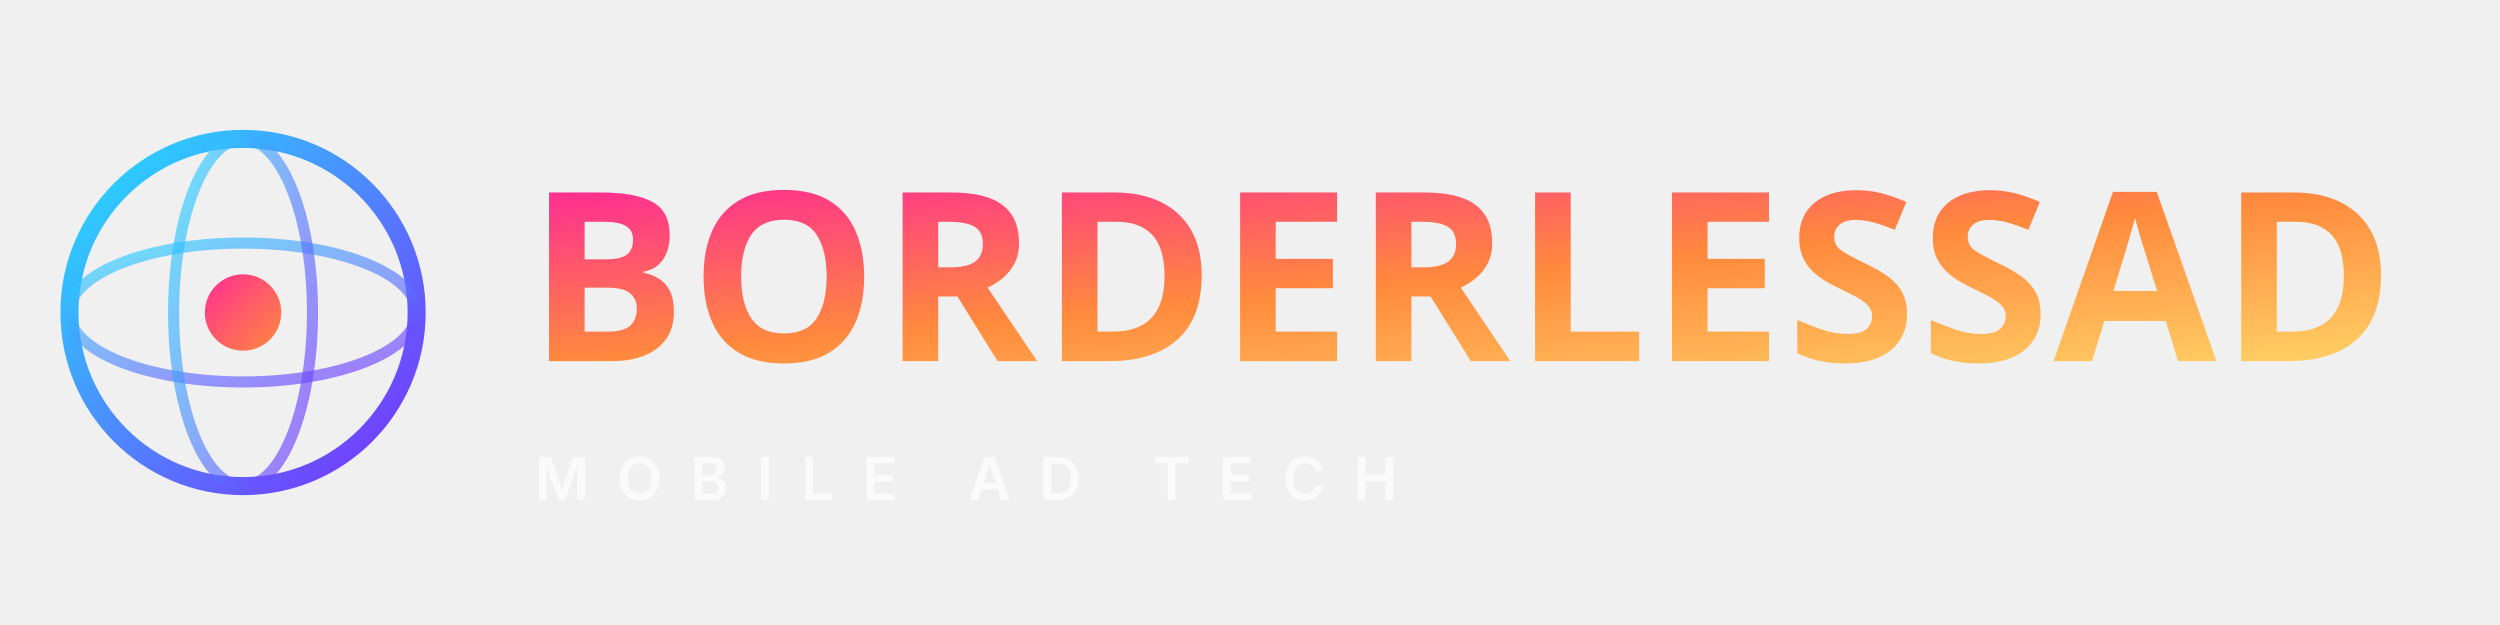
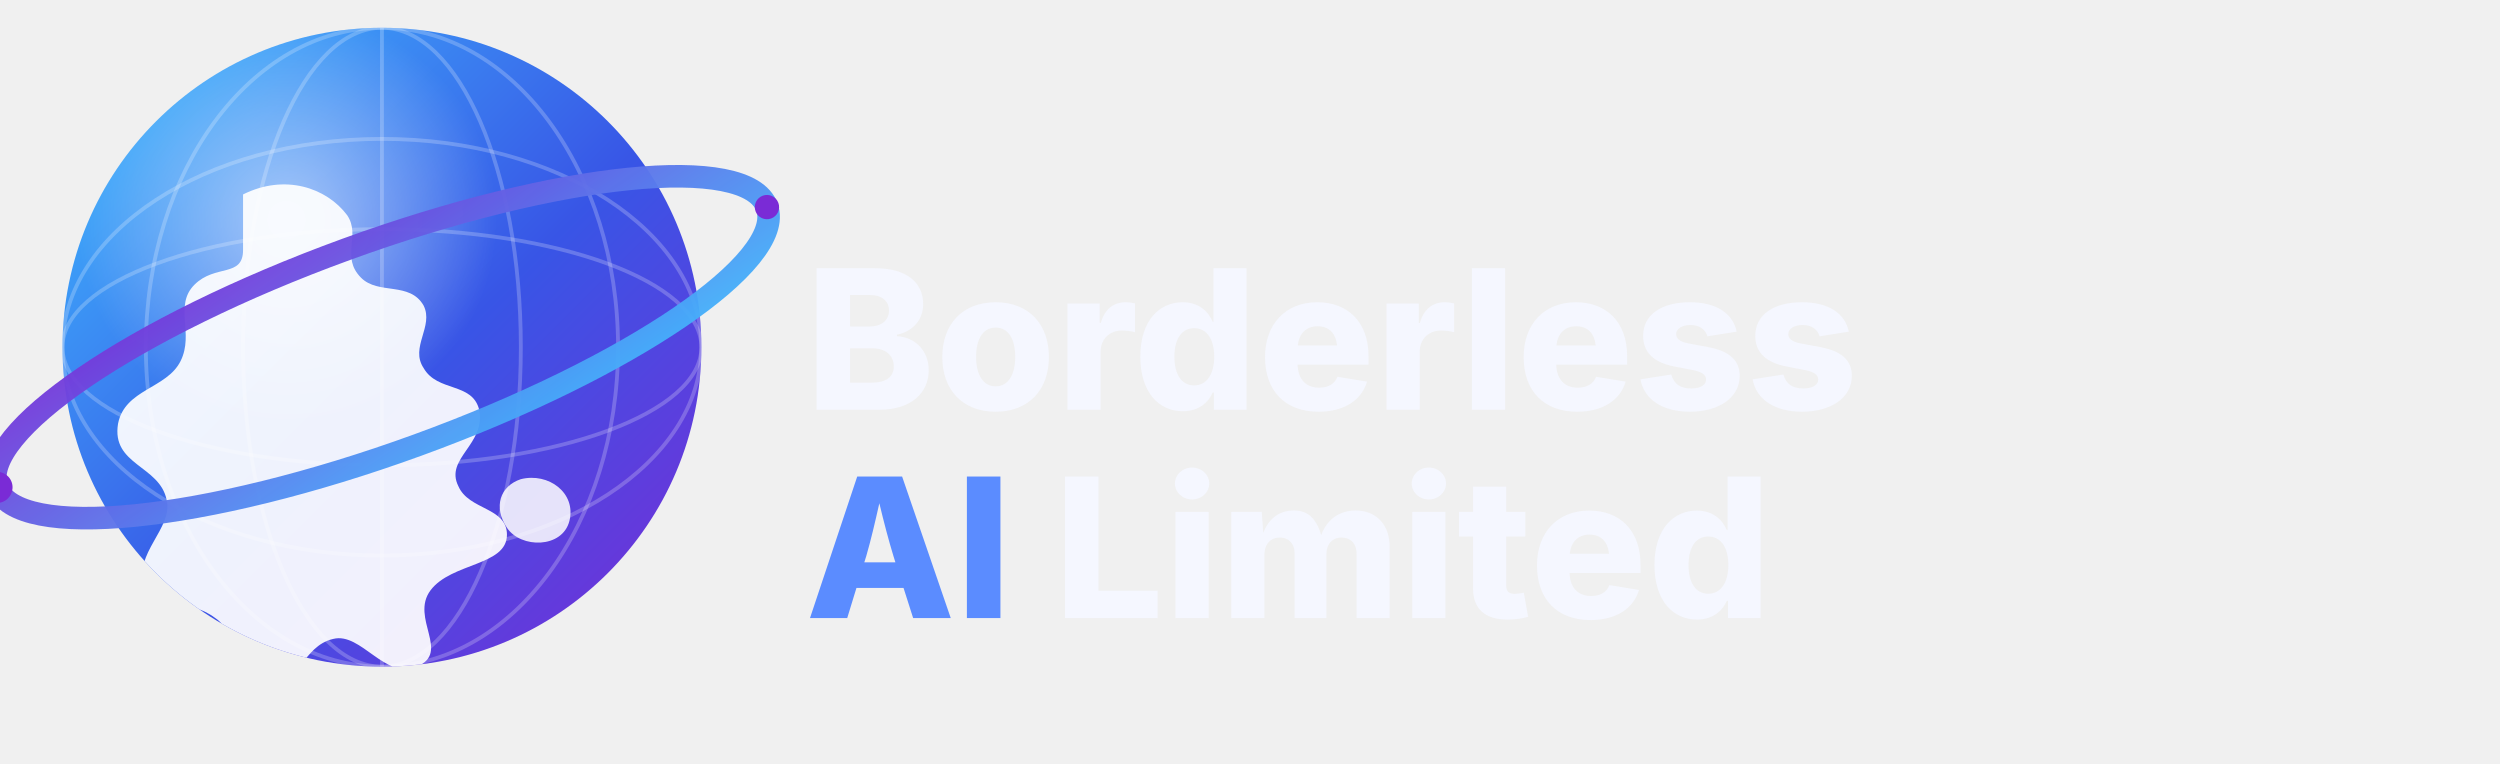
- <svg xmlns="http://www.w3.org/2000/svg" viewBox="0 0 360 90" fill="none" preserveAspectRatio="xMidYMid meet">
+ <svg xmlns="http://www.w3.org/2000/svg" viewBox="0 0 720 220" role="img" aria-label="Borderless AI Limited">
  <defs>
-     <linearGradient id="wordGrad" x1="0" y1="0" x2="1" y2="1">
-       <stop offset="0%" stop-color="#ff2d92" />
-       <stop offset="50%" stop-color="#ff8a3d" />
-       <stop offset="100%" stop-color="#ffd166" />
+     <linearGradient id="globeGrad" x1="0" y1="0" x2="1" y2="1">
+       <stop offset="0%" stop-color="#3ec0ff" />
+       <stop offset="55%" stop-color="#3855e6" />
+       <stop offset="100%" stop-color="#7a2bd6" />
    </linearGradient>
-     <linearGradient id="iconGrad" x1="0" y1="0" x2="1" y2="1">
-       <stop offset="0%" stop-color="#22e1ff" />
-       <stop offset="100%" stop-color="#7b2cff" />
+     <linearGradient id="orbitGrad" x1="0" y1="0" x2="1" y2="1">
+       <stop offset="0%" stop-color="#7a2bd6" />
+       <stop offset="100%" stop-color="#3ec0ff" />
    </linearGradient>
-     <linearGradient id="coreGrad" x1="0" y1="0" x2="1" y2="1">
-       <stop offset="0%" stop-color="#ff2d92" />
-       <stop offset="100%" stop-color="#ff8a3d" />
-     </linearGradient>
+     <radialGradient id="globeShine" cx="35%" cy="30%" r="60%">
+       <stop offset="0%" stop-color="#ffffff" stop-opacity=".55" />
+       <stop offset="55%" stop-color="#ffffff" stop-opacity="0" />
+     </radialGradient>
+     <clipPath id="globeClip">
+       <circle cx="110" cy="100" r="92" />
+     </clipPath>
  </defs>
-   <g transform="translate(8 18)">
-     <circle cx="27" cy="27" r="25" fill="none" stroke="url(#iconGrad)" stroke-width="2.6" />
-     <ellipse cx="27" cy="27" rx="25" ry="10" fill="none" stroke="url(#iconGrad)" stroke-width="1.6" opacity=".65" />
-     <ellipse cx="27" cy="27" rx="10" ry="25" fill="none" stroke="url(#iconGrad)" stroke-width="1.6" opacity=".65" />
-     <line x1="2" y1="27" x2="52" y2="27" stroke="url(#iconGrad)" stroke-width="1.4" opacity=".55" />
-     <circle cx="27" cy="27" r="5.5" fill="url(#coreGrad)" />
+   <g>
+     <circle cx="110" cy="100" r="92" fill="url(#globeGrad)" />
+     <g clip-path="url(#globeClip)" fill="#ffffff" fill-opacity=".92">
+       <path d="M70 56                c12 -6 24 -2 30 6                c4 6 -2 12 4 18                c5 5 14 1 18 8                c3 6 -4 12 0 18                c4 7 14 4 16 12                c2 10 -10 14 -6 22                c3 7 14 6 14 14                c0 9 -16 8 -22 16                c-6 8 6 18 -4 22                c-9 4 -16 -10 -24 -8                c-9 2 -10 14 -18 12                c-8 -2 -10 -14 -16 -18                c-8 -6 -16 -2 -20 -10                c-4 -8 8 -16 6 -24                c-2 -10 -16 -10 -14 -22                c2 -10 14 -10 18 -18                c4 -8 -2 -16 4 -22                c6 -6 14 -2 14 -10 z" />
+       <path d="M150 138                c8 -2 16 4 14 12                c-2 8 -14 8 -18 2                c-4 -6 -2 -12 4 -14 z" fill-opacity=".85" />
+     </g>
+     <g clip-path="url(#globeClip)" fill="none" stroke="#ffffff" stroke-opacity=".22" stroke-width="1.1">
+       <ellipse cx="110" cy="100" rx="92" ry="34" />
+       <ellipse cx="110" cy="100" rx="92" ry="60" />
+       <ellipse cx="110" cy="100" rx="40" ry="92" />
+       <ellipse cx="110" cy="100" rx="68" ry="92" />
+       <line x1="110" y1="8" x2="110" y2="192" />
+     </g>
+     <circle cx="110" cy="100" r="92" fill="url(#globeShine)" />
+     <g transform="rotate(-20 110 100)">
+       <ellipse cx="110" cy="100" rx="118" ry="30" fill="none" stroke="url(#orbitGrad)" stroke-width="6.5" stroke-linecap="round" opacity=".95" />
+       <circle cx="-8" cy="100" r="4.5" fill="#7a2bd6" />
+       <circle cx="228" cy="100" r="3.5" fill="#7a2bd6" />
+     </g>
  </g>
-   <text x="76" y="52" font-family="Anton, Impact, 'Oswald', sans-serif" font-size="34" font-weight="800" fill="url(#wordGrad)" letter-spacing="0.5">BORDERLESSAD</text>
-   <text x="77" y="72" font-family="Inter, Arial, sans-serif" font-size="8.5" font-weight="600" fill="#fff" opacity=".68" letter-spacing="4">MOBILE AD TECH</text>
+   <g fill="#f5f7ff" font-family="'Inter','Segoe UI','Helvetica Neue',Arial,sans-serif" font-weight="800" letter-spacing=".2">
+     <text x="232" y="118" font-size="56">Borderless</text>
+     <text x="232" y="178" font-size="56">
+       <tspan fill="#5b8cff">AI</tspan>
+       <tspan>Limited</tspan>
+     </text>
+   </g>
</svg>
